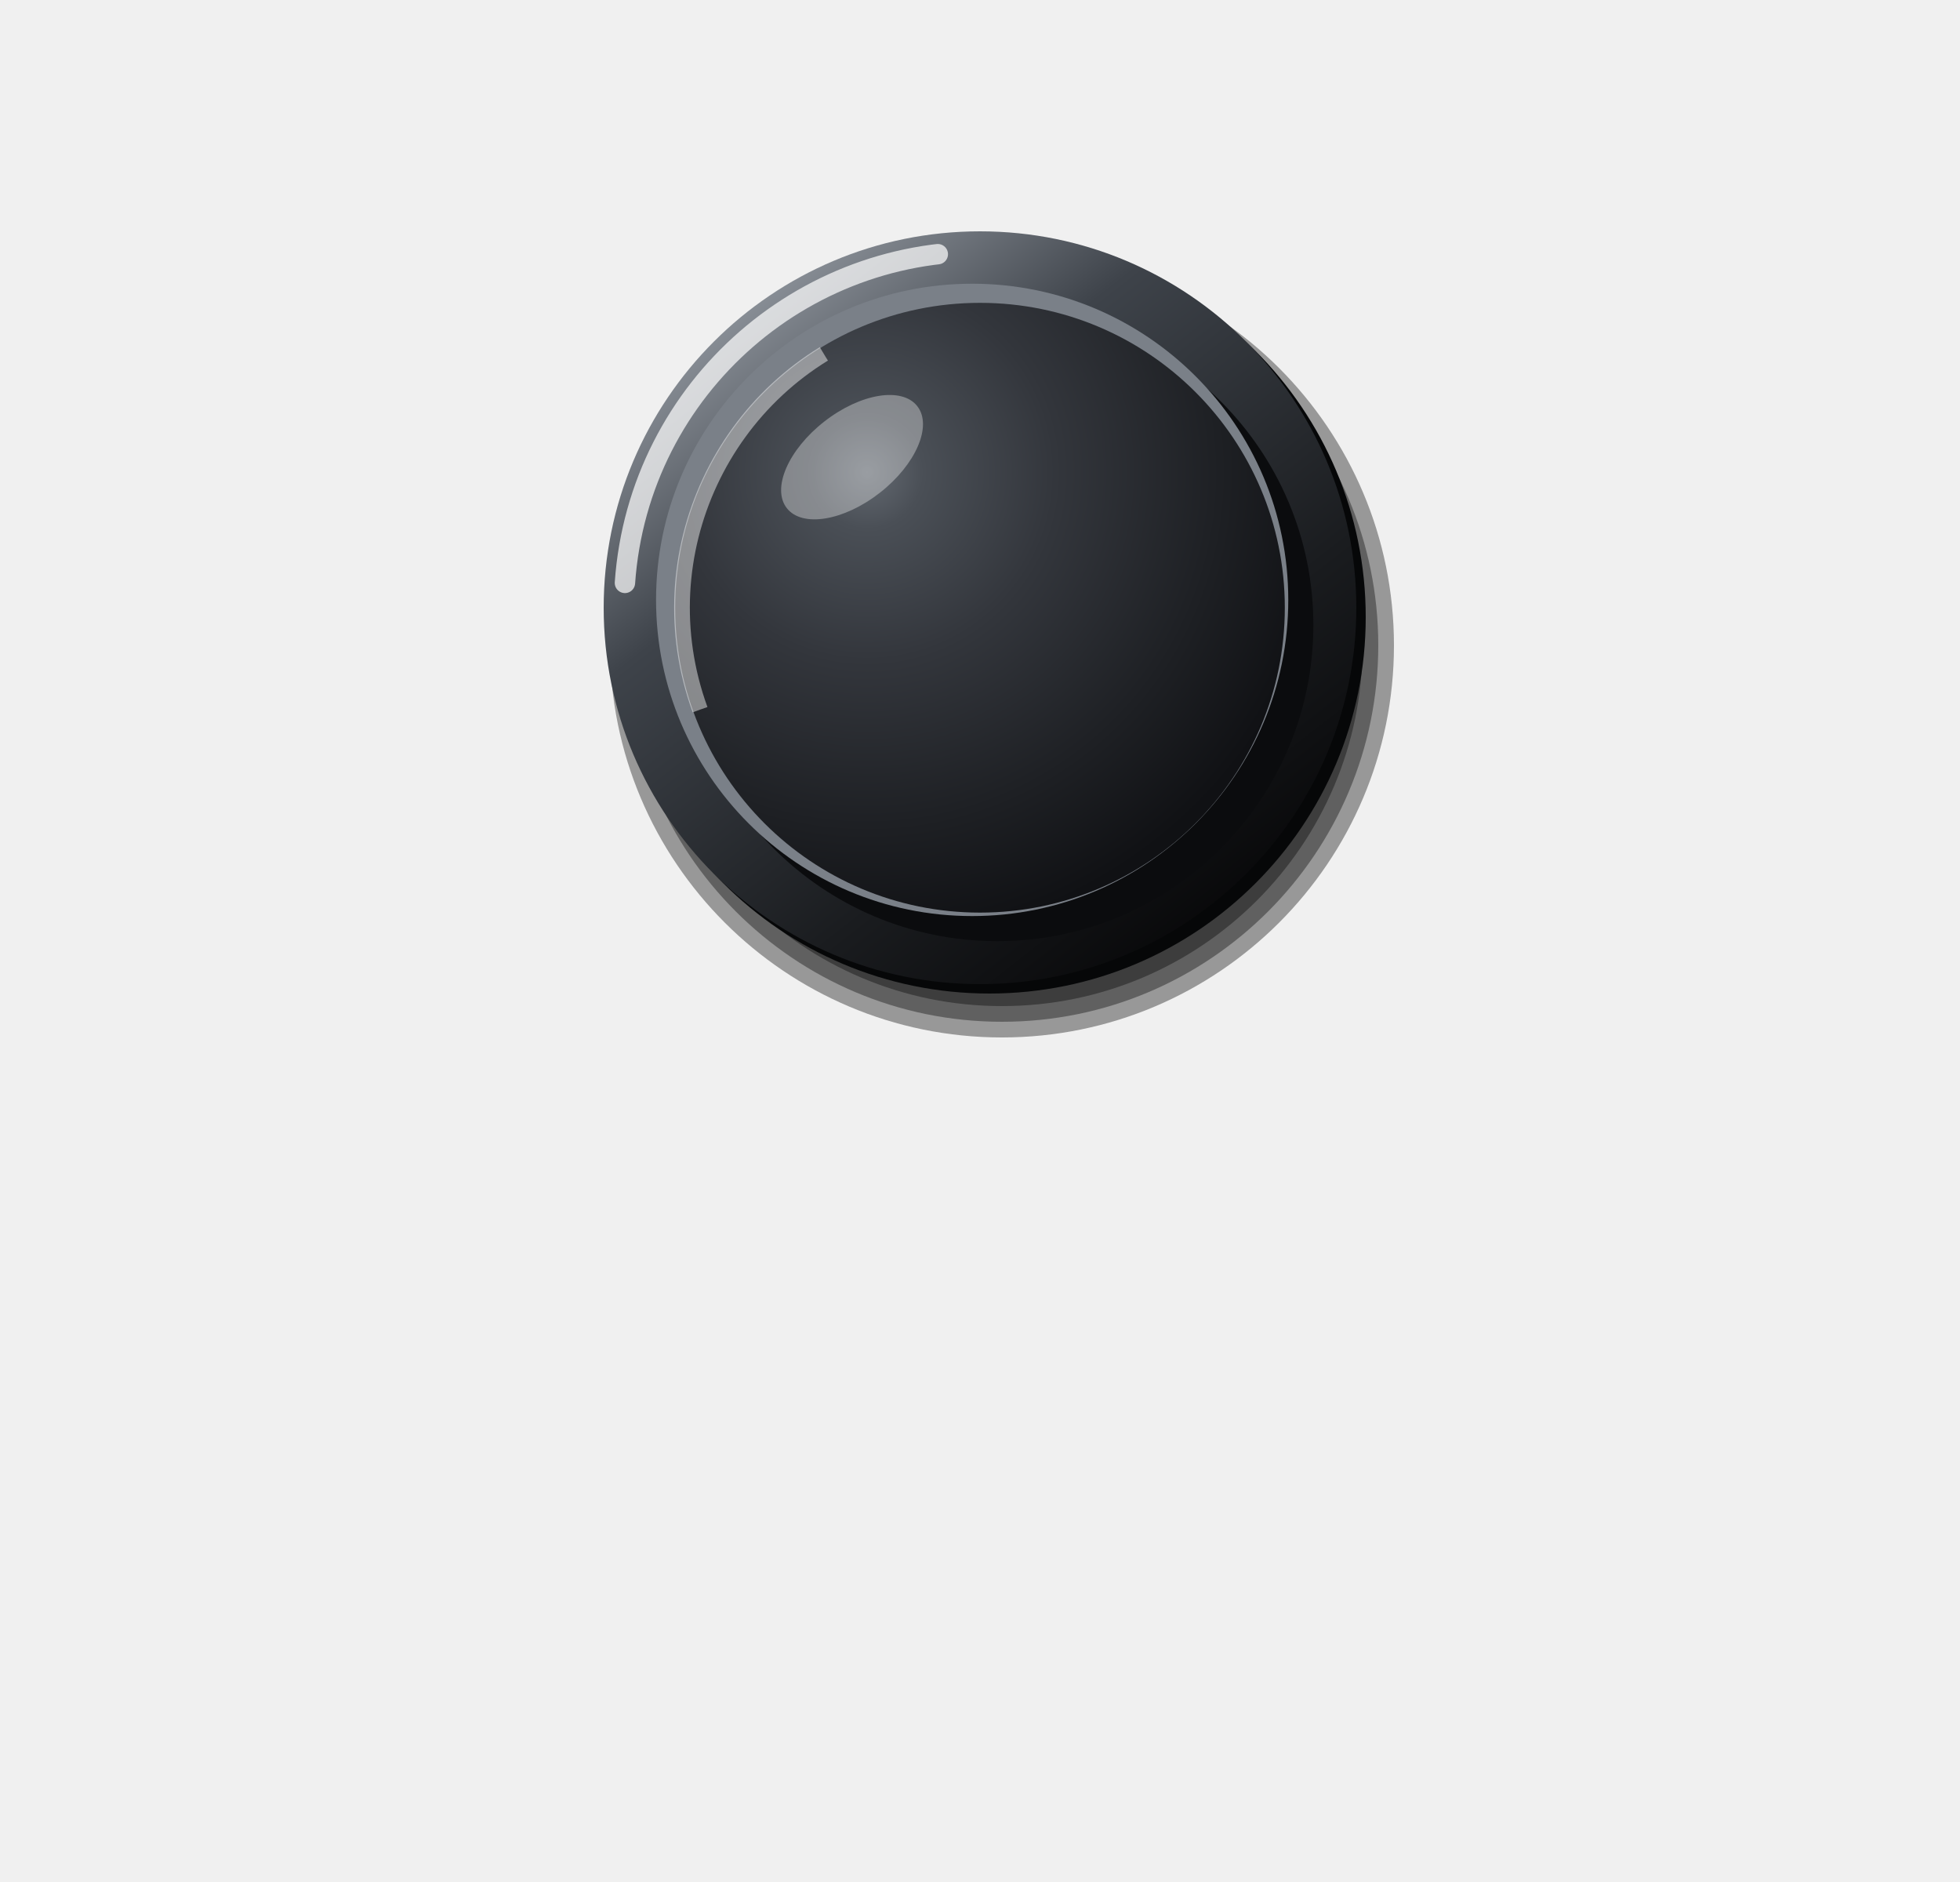
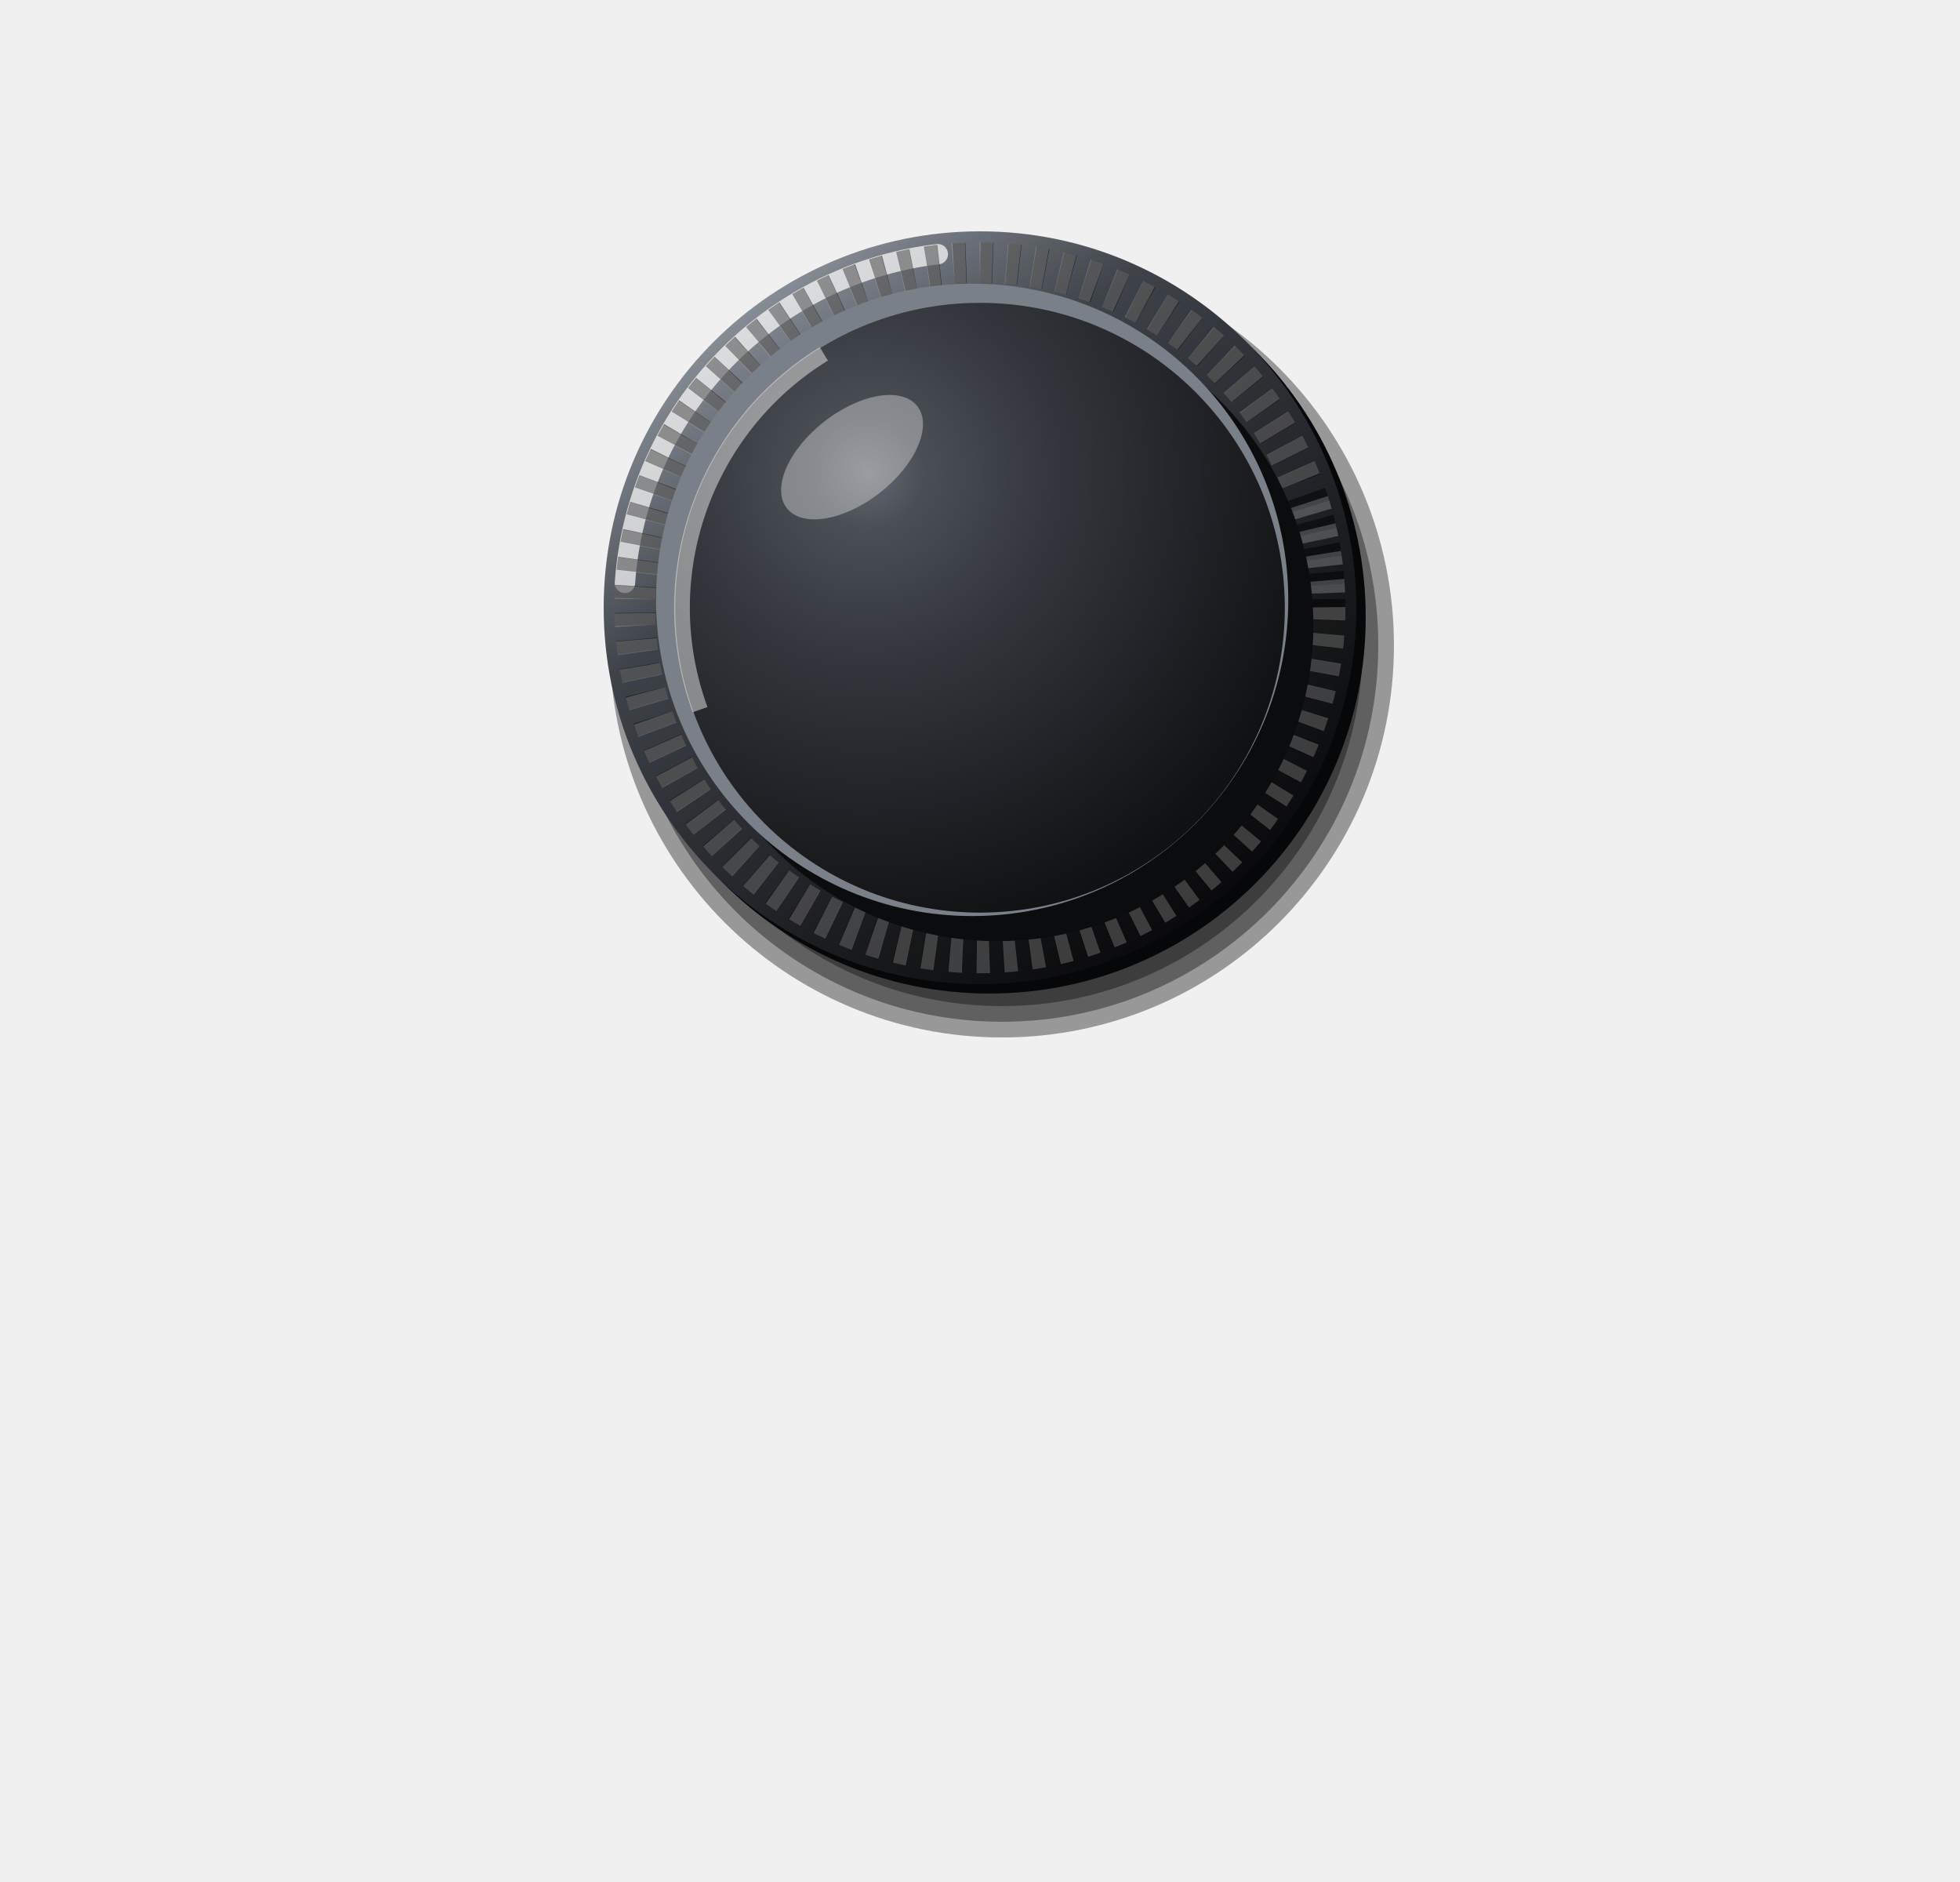
<svg xmlns="http://www.w3.org/2000/svg" viewBox="0 0 100 96" width="100" height="96">
  <defs>
    <linearGradient id="a" x1="0.15" y1="0.05" x2="0.85" y2="0.95">
      <stop offset="0" stop-color="#9AA0A8" />
      <stop offset="0.3" stop-color="#3E434A" />
      <stop offset="0.7" stop-color="#1A1C1F" />
      <stop offset="1" stop-color="#050506" />
    </linearGradient>
    <radialGradient id="b" gradientUnits="userSpaceOnUse" cx="34.8" cy="39.36" r="30">
      <stop offset="0" stop-color="#646A72" />
      <stop offset="0.12" stop-color="#4A4F56" />
      <stop offset="0.4" stop-color="#33363C" />
      <stop offset="0.75" stop-color="#1E2024" />
      <stop offset="1" stop-color="#101114" />
    </radialGradient>
  </defs>
  <g transform="translate(16.4 -7.4) scale(0.8)">
    <circle cx="43.4" cy="50.4" r="25" fill="#000" fill-opacity="0.37" />
    <circle cx="43.4" cy="50.4" r="24" fill="#000" fill-opacity="0.37" />
    <circle cx="43.4" cy="50.4" r="23" fill="#000" fill-opacity="0.37" />
    <circle cx="42.6" cy="48.6" r="24" fill="#060708" />
    <circle cx="42" cy="48" r="24" fill="url(#a)" />
    <circle cx="42" cy="48" r="22.7" fill="none" stroke="#FFFFFF" stroke-opacity="0.7" stroke-width="1.3" stroke-linecap="round" stroke-dasharray="31.38 142.63" transform="rotate(184 42 48)" />
+     <circle cx="42" cy="48" r="22" fill="none" stroke="#000" stroke-opacity="0.5" stroke-width="2.6" stroke-dasharray="0.8 0.9" />
+     <circle cx="42" cy="48" r="22" fill="none" stroke="#FFFFFF" stroke-opacity="0.22" stroke-width="2.6" stroke-dasharray="0.8 0.9" stroke-dashoffset="0.85" transform="rotate(-20 42 48)" />
    <circle cx="43.1" cy="49.1" r="20.16" fill="#0B0C0E" />
    <circle cx="41.5" cy="47.5" r="20.16" fill="#7A8088" />
    <circle cx="42" cy="48" r="19.44" fill="url(#b)" />
    <ellipse cx="33.84" cy="38.4" rx="5.28" ry="2.88" fill="#FFFFFF" fill-opacity="0.34" transform="rotate(-38 33.84 38.4)" />
    <circle cx="42" cy="48" r="19" fill="none" stroke="#FFFFFF" stroke-opacity="0.45" stroke-width="1" stroke-dasharray="26 94" transform="rotate(160 42 48)" />
  </g>
</svg>
